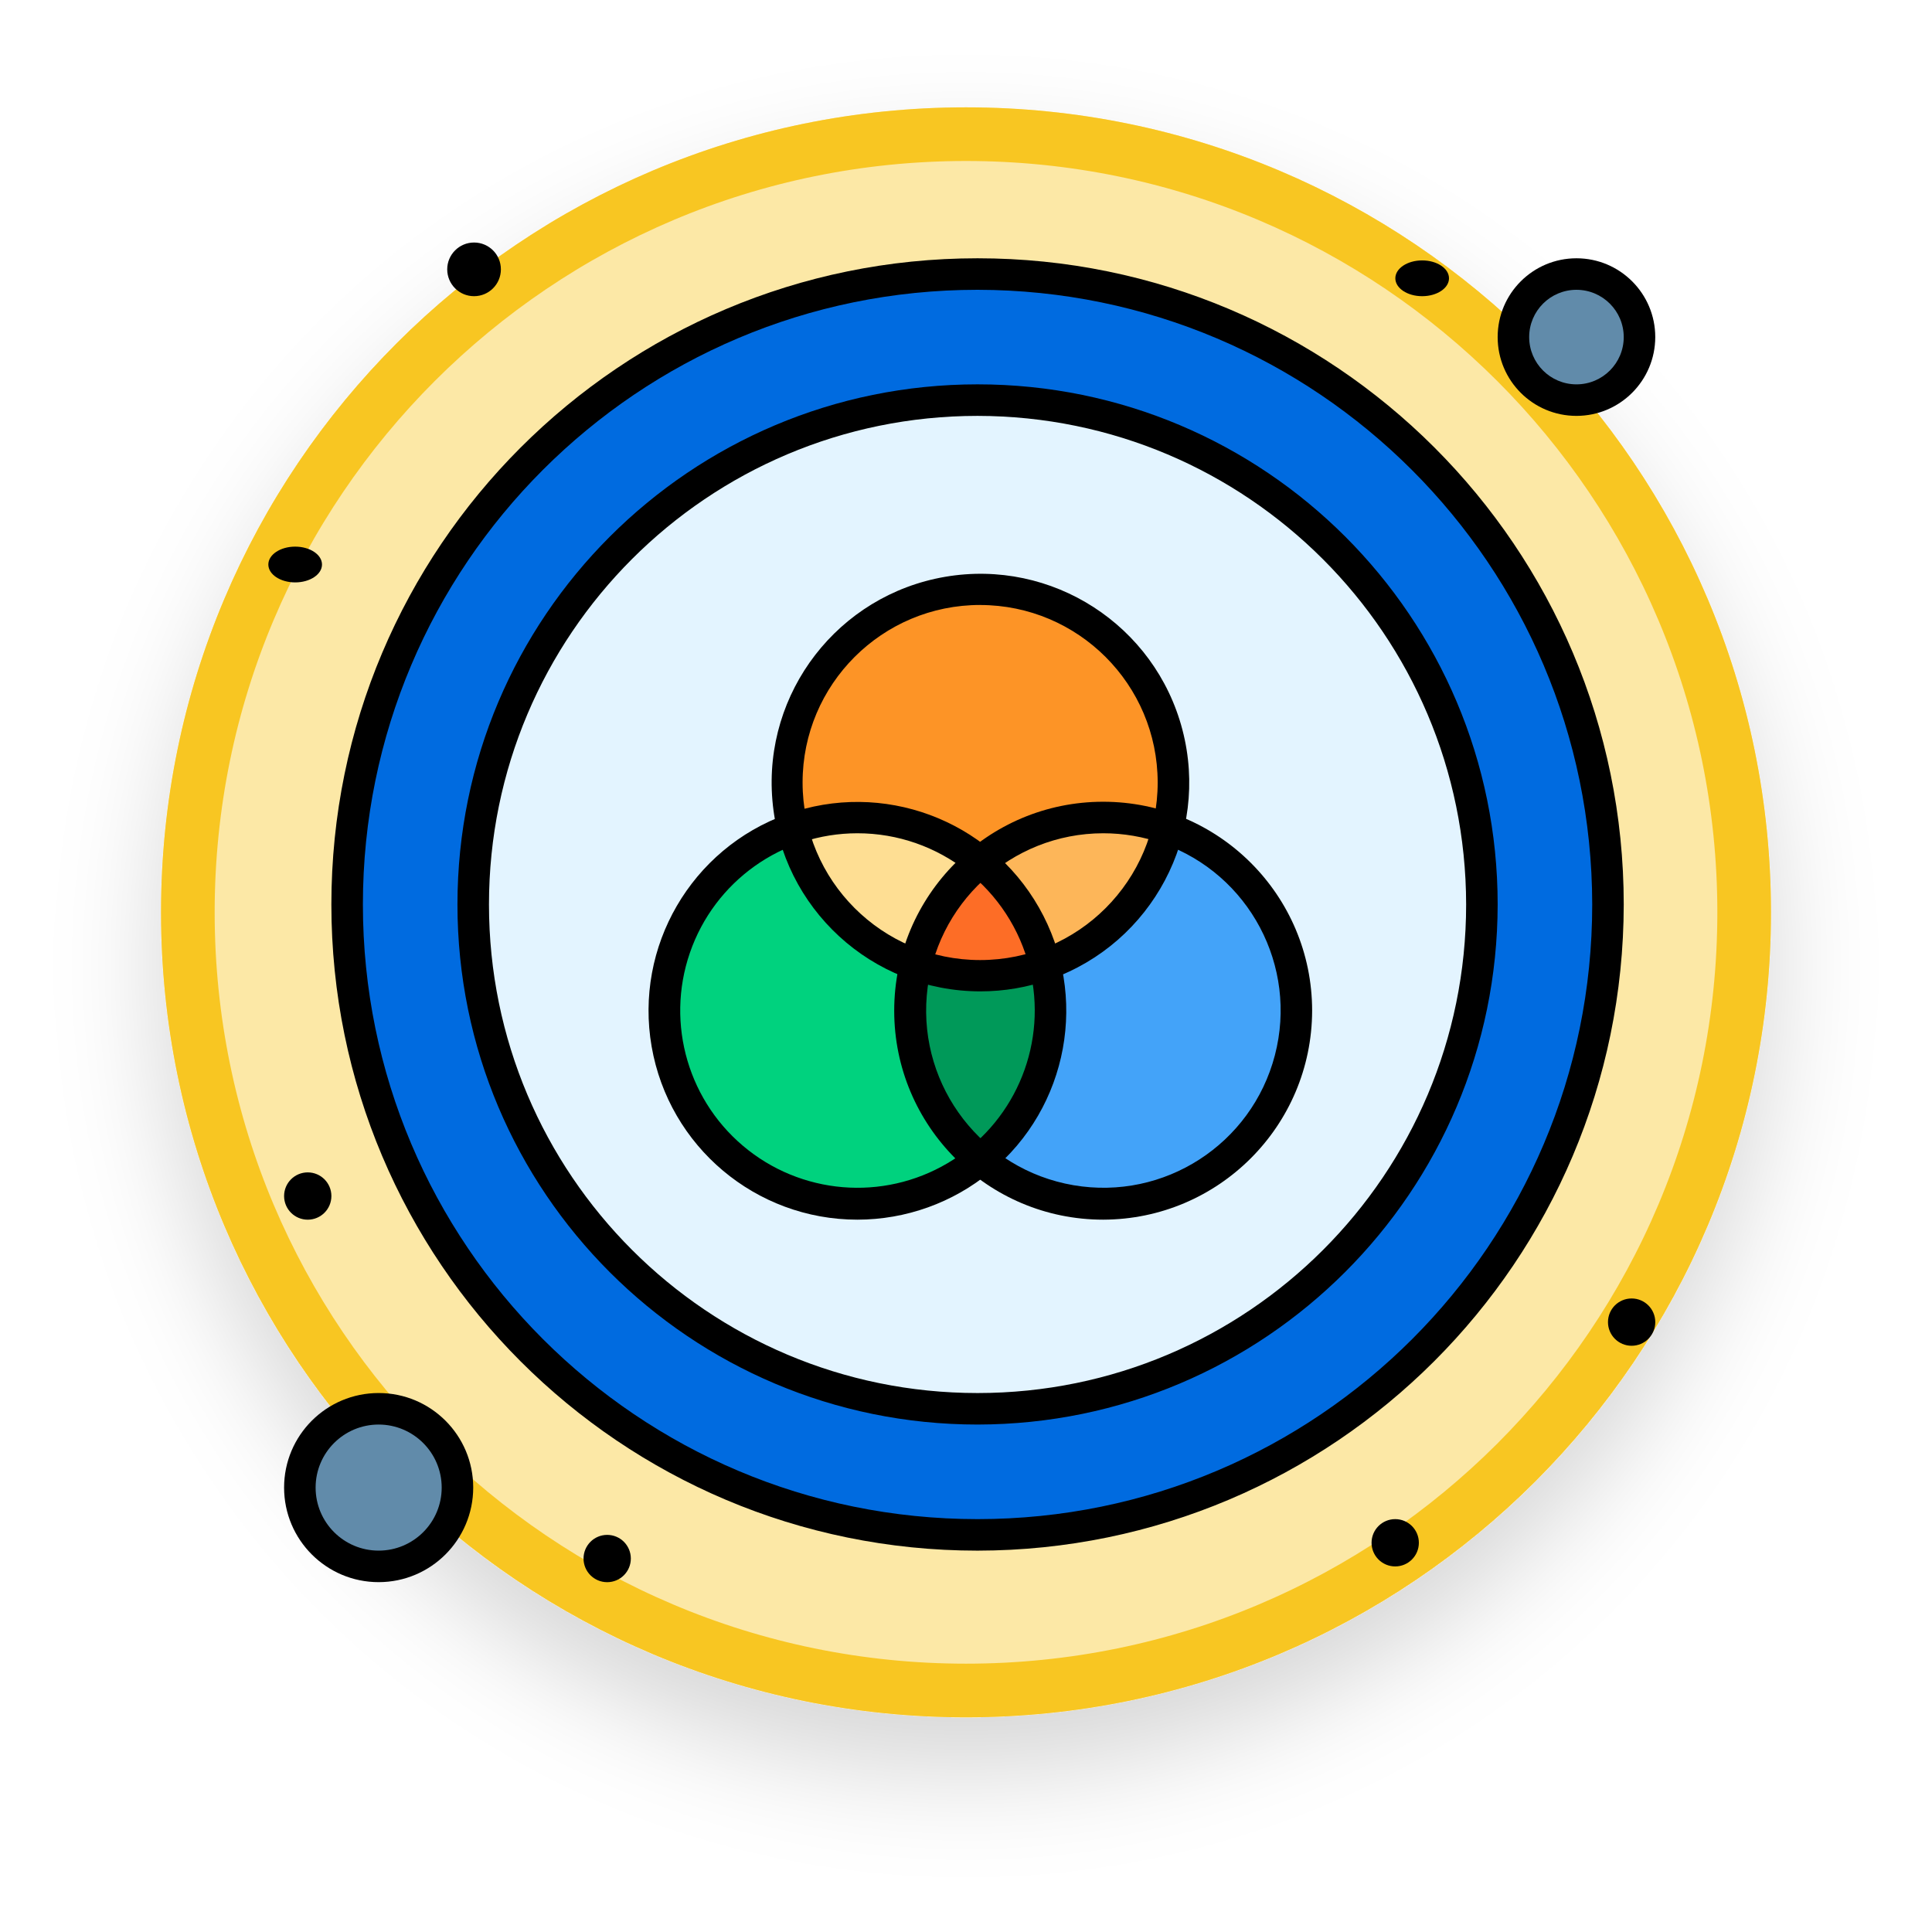
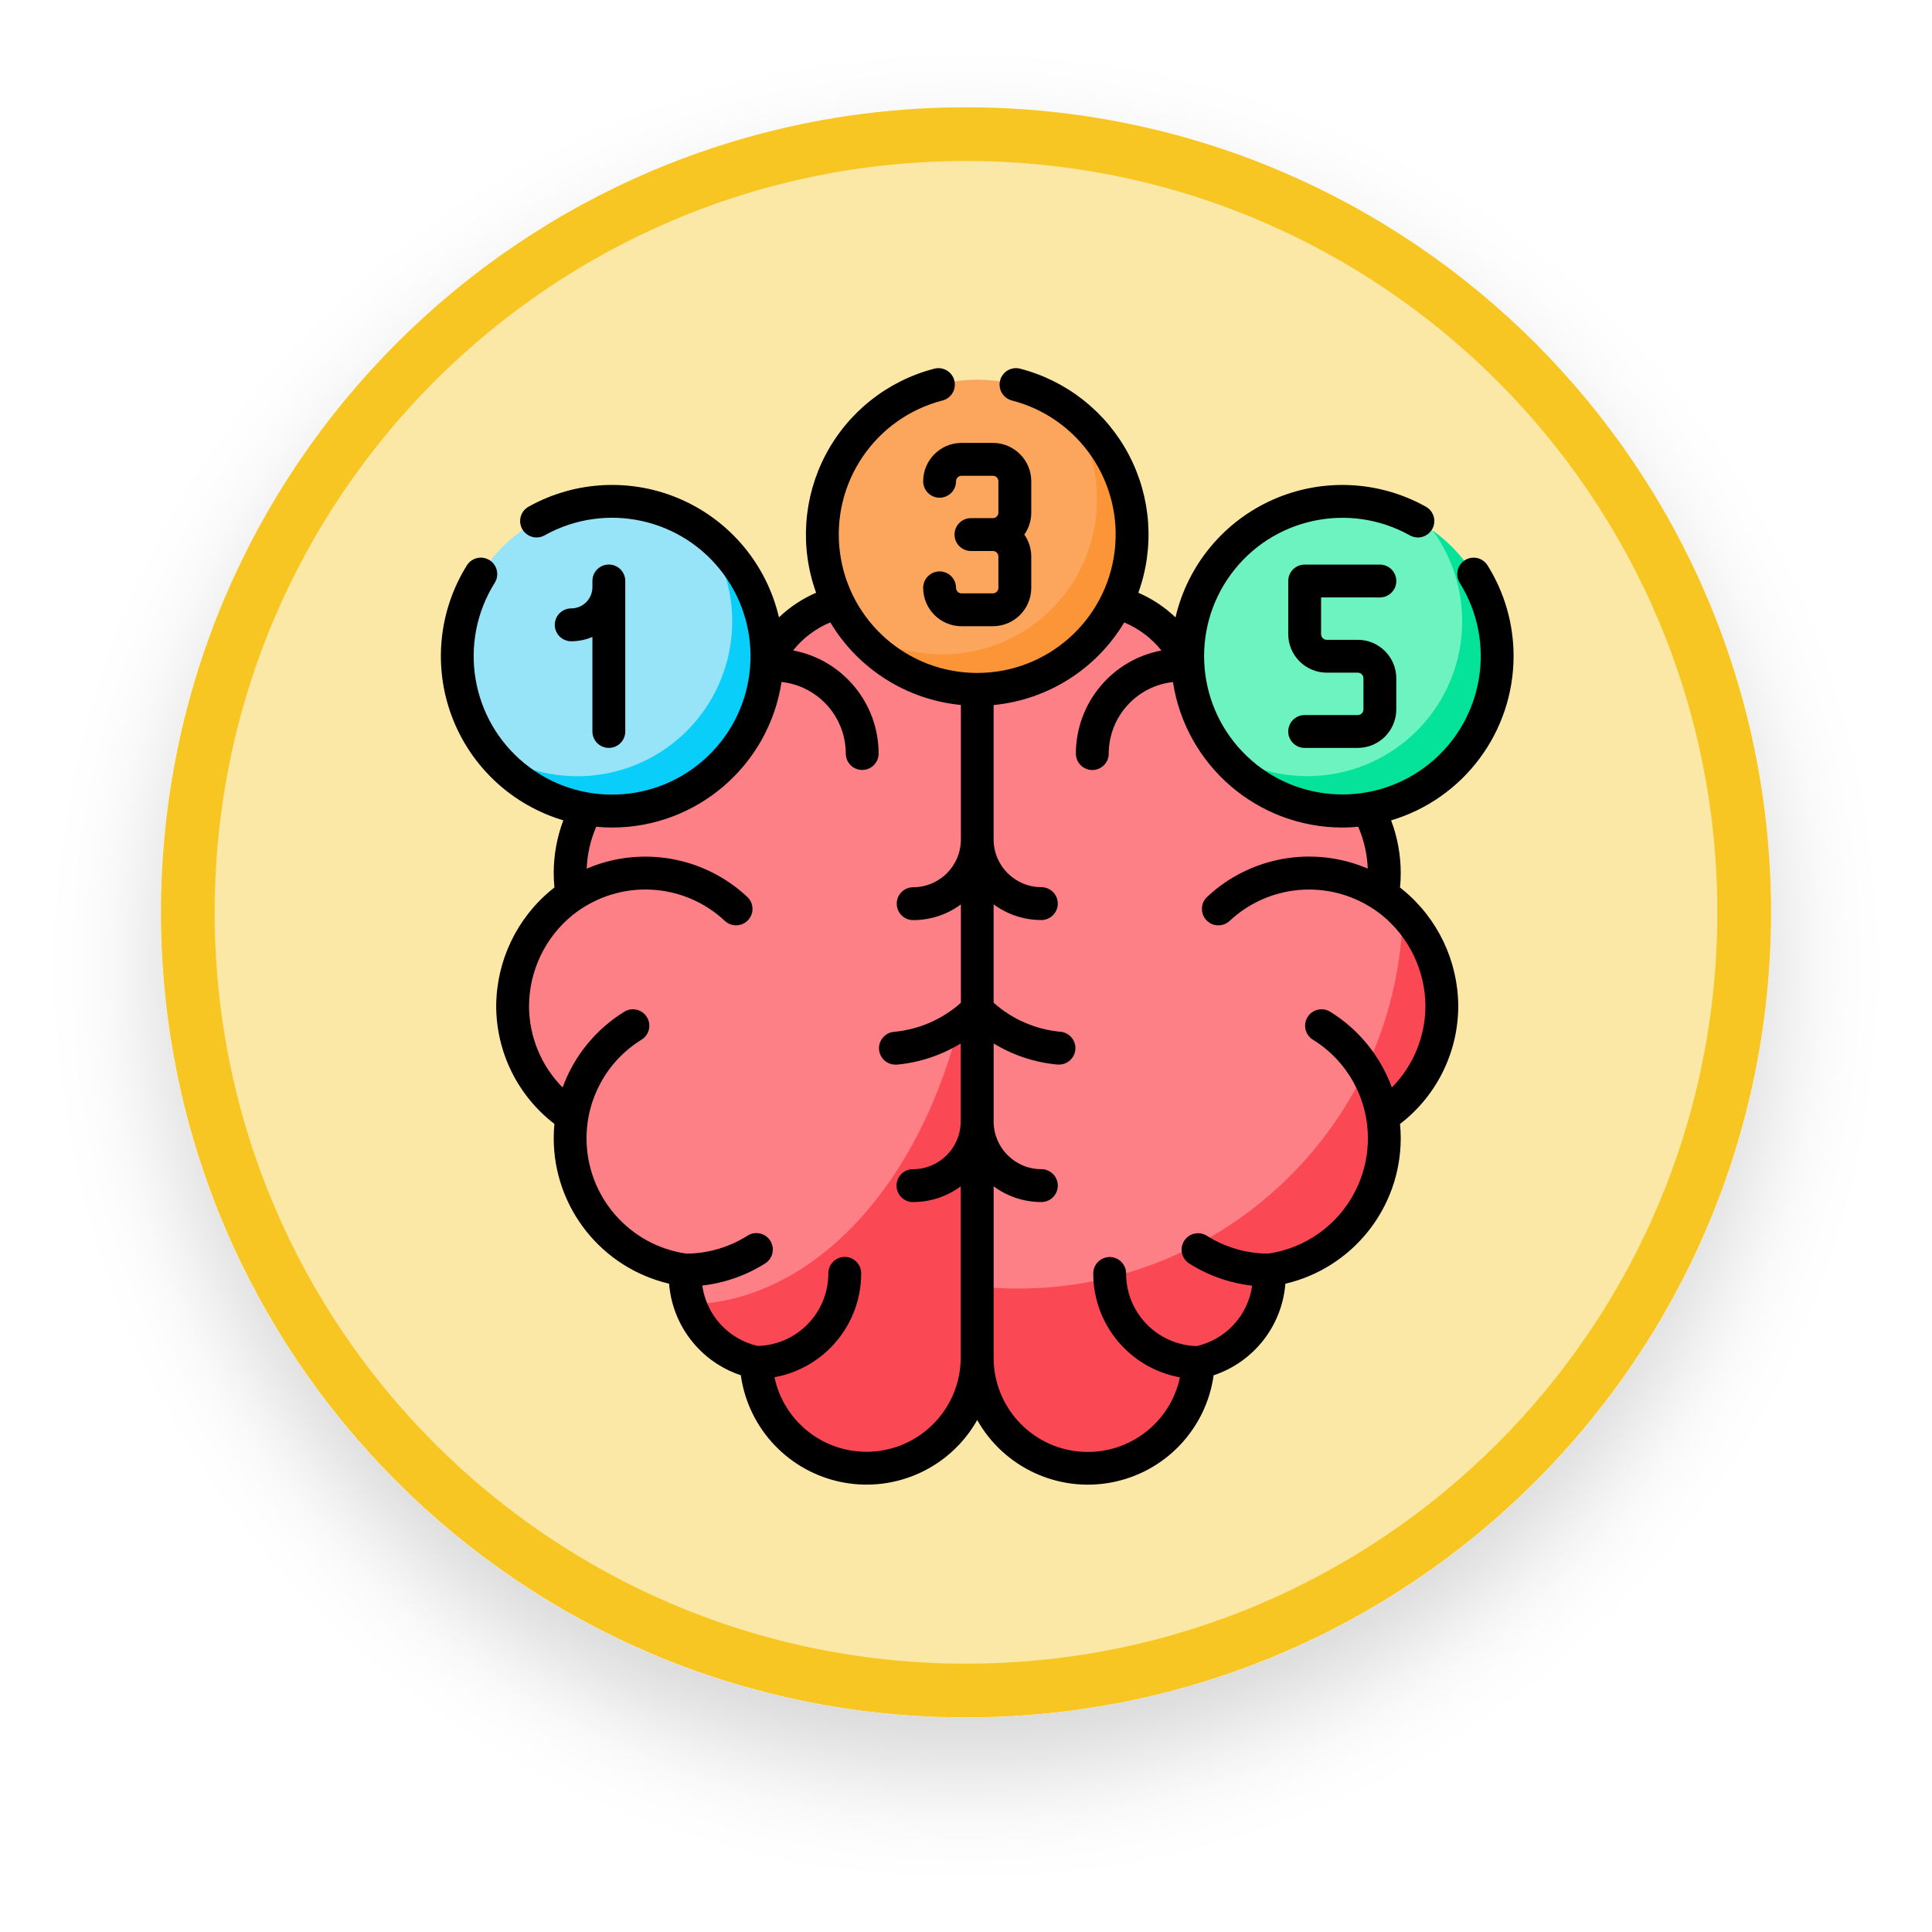
<svg xmlns="http://www.w3.org/2000/svg" width="108" height="108" viewBox="0 0 108 108">
  <defs>
    <filter id="Ellipse_11513" x="0" y="0" width="108" height="108" filterUnits="userSpaceOnUse">
      <feOffset dy="3" input="SourceAlpha" />
      <feGaussianBlur stdDeviation="3" result="blur" />
      <feFlood flood-opacity="0.161" />
      <feComposite operator="in" in2="blur" />
      <feComposite in="SourceGraphic" />
    </filter>
  </defs>
-   <g id="Group_1143498" data-name="Group 1143498" transform="translate(-326 -564)">
-     <g id="Group_1143497" data-name="Group 1143497" transform="translate(139 -593)">
+   <g id="Group_1143908" data-name="Group 1143908" transform="translate(-326 -515)">
+     <g id="Group_1143497" data-name="Group 1143497" transform="translate(139 -642)">
      <g transform="matrix(1, 0, 0, 1, 187, 1157)" filter="url(#Ellipse_11513)">
        <g id="Ellipse_11513-2" data-name="Ellipse 11513" transform="translate(9 6)" fill="#fce8a6" stroke="#f8c624" stroke-width="3">
          <circle cx="45" cy="45" r="45" stroke="none" />
          <circle cx="45" cy="45" r="43.5" fill="none" />
        </g>
      </g>
    </g>
-     <g id="_x34_0_x2C__Color_x2C__Rgb_x2C__Web" transform="translate(305 534.057)">
-       <g id="Group_1143445" data-name="Group 1143445" transform="translate(36 43.5)">
-         <path id="Path_904808" data-name="Path 904808" d="M96.241,53.5a35.241,35.241,0,1,0,35.241,35.241A35.24,35.24,0,0,0,96.241,53.5Z" transform="translate(-56.595 -51.738)" fill="#006be0" />
-         <path id="Path_904809" data-name="Path 904809" d="M129.193,93.5A28.193,28.193,0,1,1,101,121.693,28.192,28.192,0,0,1,129.193,93.5Z" transform="translate(-89.547 -84.69)" fill="#e3f4ff" />
-         <path id="Path_904810" data-name="Path 904810" d="M50.405,413.5A4.405,4.405,0,1,1,46,417.905,4.4,4.4,0,0,1,50.405,413.5Z" transform="translate(-44.238 -348.305)" fill="#618baa" />
-         <path id="Path_904811" data-name="Path 904811" d="M434.524,53.5A3.524,3.524,0,1,1,431,57.024,3.523,3.523,0,0,1,434.524,53.5Z" transform="translate(-361.399 -51.738)" fill="#618baa" />
-         <path id="Path_904812" data-name="Path 904812" d="M272.347,229.451a10.8,10.8,0,1,1-10.486,18.51,10.816,10.816,0,0,0,3.614-10.916A10.82,10.82,0,0,0,272.347,229.451Z" transform="translate(-222.063 -196.686)" fill="#43a3f9" />
-         <path id="Path_904813" data-name="Path 904813" d="M247.112,272.551a10.816,10.816,0,0,1-3.614,10.916,10.813,10.813,0,0,1-3.616-10.916,10.844,10.844,0,0,0,7.23,0Z" transform="translate(-203.7 -232.191)" fill="#009959" />
-         <path id="Path_904814" data-name="Path 904814" d="M175.315,239.629a10.782,10.782,0,0,0,3.928,8.333,10.8,10.8,0,1,1-10.488-18.51,10.823,10.823,0,0,0,6.872,7.594A10.758,10.758,0,0,0,175.315,239.629Z" transform="translate(-139.445 -196.686)" fill="#00d27e" />
-         <path id="Path_904815" data-name="Path 904815" d="M244.955,239.931a10.822,10.822,0,0,1,3.614,5.748,10.844,10.844,0,0,1-7.23,0A10.8,10.8,0,0,1,244.955,239.931Z" transform="translate(-205.157 -205.319)" fill="#fd6d26" />
-         <path id="Path_904816" data-name="Path 904816" d="M272.346,226.551a10.82,10.82,0,0,1-6.872,7.594,10.82,10.82,0,0,0-3.614-5.748,10.816,10.816,0,0,1,10.486-1.847Z" transform="translate(-222.063 -193.786)" fill="#fdb659" />
-         <path id="Path_904817" data-name="Path 904817" d="M212.827,228.4a10.8,10.8,0,0,0-3.616,5.748,10.823,10.823,0,0,1-6.872-7.594,10.818,10.818,0,0,1,10.488,1.847Z" transform="translate(-173.029 -193.785)" fill="#fede93" />
-         <path id="Path_904818" data-name="Path 904818" d="M222.167,164.3a10.761,10.761,0,0,1-.312,2.583,10.815,10.815,0,0,0-10.486,1.846,10.818,10.818,0,0,0-10.488-1.846,10.8,10.8,0,1,1,21.285-2.583Z" transform="translate(-171.572 -134.118)" fill="#fd9426" />
-         <path id="Path_904819" data-name="Path 904819" d="M462.322,378.5A1.322,1.322,0,1,1,461,379.822,1.322,1.322,0,0,1,462.322,378.5Z" transform="translate(-386.113 -319.472)" />
-         <ellipse id="Ellipse_11541" data-name="Ellipse 11541" cx="1.5" cy="1" rx="1.5" ry="1" transform="translate(63 1)" />
-         <path id="Path_904820" data-name="Path 904820" d="M387.322,448.5A1.322,1.322,0,1,1,386,449.822,1.322,1.322,0,0,1,387.322,448.5Z" transform="translate(-324.329 -377.137)" />
-         <path id="Path_904821" data-name="Path 904821" d="M137.322,453.5A1.322,1.322,0,1,1,136,454.822,1.322,1.322,0,0,1,137.322,453.5Z" transform="translate(-118.38 -381.256)" />
-         <circle id="Ellipse_11542" data-name="Ellipse 11542" cx="1.5" cy="1.5" r="1.5" transform="translate(10)" />
-         <path id="Path_904822" data-name="Path 904822" d="M42.322,338.5A1.322,1.322,0,1,1,41,339.822,1.322,1.322,0,0,1,42.322,338.5Z" transform="translate(-40.119 -286.52)" />
-         <ellipse id="Ellipse_11543" data-name="Ellipse 11543" cx="1.5" cy="1" rx="1.5" ry="1" transform="translate(0 17)" />
-         <path id="Path_904823" data-name="Path 904823" d="M125.074,146.647a29.074,29.074,0,1,1,29.074-29.074A29.107,29.107,0,0,1,125.074,146.647Zm0-56.385a27.312,27.312,0,1,0,27.312,27.312A27.343,27.343,0,0,0,125.074,90.262Z" transform="translate(-85.428 -80.571)" />
-         <path id="Path_904824" data-name="Path 904824" d="M92.122,120.744a36.122,36.122,0,1,1,36.122-36.122A36.163,36.163,0,0,1,92.122,120.744Zm0-70.482a34.36,34.36,0,1,0,34.36,34.36A34.4,34.4,0,0,0,92.122,50.262Z" transform="translate(-52.476 -47.619)" />
-         <path id="Path_904825" data-name="Path 904825" d="M430.405,57.31a4.405,4.405,0,1,1,4.405-4.405A4.41,4.41,0,0,1,430.405,57.31Zm0-7.048a2.643,2.643,0,1,0,2.643,2.643A2.646,2.646,0,0,0,430.405,50.262Z" transform="translate(-357.28 -47.619)" />
-         <path id="Path_904826" data-name="Path 904826" d="M46.286,419.072a5.286,5.286,0,1,1,5.286-5.286A5.292,5.292,0,0,1,46.286,419.072Zm0-8.81a3.524,3.524,0,1,0,3.524,3.524A3.528,3.528,0,0,0,46.286,410.262Z" transform="translate(-40.119 -344.186)" />
-         <path id="Path_904827" data-name="Path 904827" d="M168.251,244.289a11.675,11.675,0,1,1,7.433-2.669A11.694,11.694,0,0,1,168.251,244.289Zm0-21.6a9.909,9.909,0,1,0,9.631,7.545,9.914,9.914,0,0,0-9.631-7.545Z" transform="translate(-135.325 -189.666)" />
-         <path id="Path_904828" data-name="Path 904828" d="M246.25,244.29a11.681,11.681,0,1,1,11.679-11.68A11.709,11.709,0,0,1,246.25,244.29Zm0-21.6a9.908,9.908,0,1,0,3.319.569,9.943,9.943,0,0,0-3.319-.569Z" transform="translate(-199.58 -189.667)" />
-         <path id="Path_904829" data-name="Path 904829" d="M207.25,171.859a11.671,11.671,0,1,1,3.909-.671A11.65,11.65,0,0,1,207.25,171.859Zm0-21.6a9.925,9.925,0,1,0,9.917,9.919A9.93,9.93,0,0,0,207.25,150.261Z" transform="translate(-167.452 -129.998)" />
-       </g>
+     <g id="Group_1143907" data-name="Group 1143907" transform="translate(340.604 535.58)">
+       <path id="Path_978786" data-name="Path 978786" d="M68.91,148.155a6.183,6.183,0,0,1-12.361.273,4.949,4.949,0,0,1-3.965-4.849c0-.105,0-.21.011-.314a7.415,7.415,0,0,1-6.338-8.591,7.42,7.42,0,0,1,0-12.369,7.414,7.414,0,0,1,6.374-8.6,4.948,4.948,0,0,1,4.415-4.243,6.184,6.184,0,0,1,11.863,2.45v36.238Z" transform="translate(-28.887 -92.846)" fill="#fc8086" />
+       <path id="Path_978787" data-name="Path 978787" d="M124.283,256.4a4.955,4.955,0,0,0,3.7,3.239,6.183,6.183,0,0,0,12.361-.273V232.384C140.339,245.494,133.18,256.15,124.283,256.4Z" transform="translate(-100.316 -204.057)" fill="#fa4954" />
+       <path id="Path_978788" data-name="Path 978788" d="M256,148.155a6.183,6.183,0,0,0,12.361.273,4.948,4.948,0,0,0,3.965-4.849c0-.105,0-.21-.011-.314a7.415,7.415,0,0,0,6.338-8.591,7.42,7.42,0,0,0,0-12.369,7.414,7.414,0,0,0-6.375-8.6,4.948,4.948,0,0,0-4.415-4.243A6.184,6.184,0,0,0,256,111.918v36.238Z" transform="translate(-215.976 -92.846)" fill="#fc8086" />
+       <path id="Path_978789" data-name="Path 978789" d="M281.972,254.6a7.394,7.394,0,0,0-2.179-5.25,21.518,21.518,0,0,1-21.513,21.06,21.749,21.749,0,0,1-2.281-.12v3.975a6.183,6.183,0,0,0,12.361.273,4.948,4.948,0,0,0,3.965-4.849c0-.105,0-.21-.011-.314a7.414,7.414,0,0,0,6.338-8.591A7.412,7.412,0,0,0,281.972,254.6Z" transform="translate(-215.977 -218.958)" fill="#fa4954" />
+       <circle id="Ellipse_11555" data-name="Ellipse 11555" cx="8.657" cy="8.657" r="8.657" transform="translate(10.959 7.447)" fill="#97e4f9" />
+       <path id="Path_978790" data-name="Path 978790" d="M43.1,74.534A8.655,8.655,0,0,1,31.013,86.618,8.656,8.656,0,1,0,43.1,74.534Z" transform="translate(-18.416 -65.449)" fill="#0acefa" />
+       <circle id="Ellipse_11556" data-name="Ellipse 11556" cx="8.657" cy="8.657" r="8.657" transform="translate(51.773 7.447)" fill="#6df3bf" />
+       <path id="Path_978791" data-name="Path 978791" d="M377.911,74.534a8.655,8.655,0,0,1-12.084,12.084,8.656,8.656,0,1,0,12.084-12.084Z" transform="translate(-312.416 -65.449)" fill="#05e29a" />
+       <circle id="Ellipse_11557" data-name="Ellipse 11557" cx="8.657" cy="8.657" r="8.657" transform="translate(31.366 0.644)" fill="#fba65c" />
+       <path id="Path_978792" data-name="Path 978792" d="M210.5,18.732A8.655,8.655,0,0,1,198.42,30.816,8.656,8.656,0,1,0,210.5,18.732Z" transform="translate(-165.416 -16.449)" fill="#fb9538" />
+       <path id="Path_978793" data-name="Path 978793" d="M65.312,100.332a.918.918,0,0,0,.918-.918V91a.918.918,0,1,0-1.837,0v.35a1.186,1.186,0,0,1-1.184,1.184.918.918,0,1,0,0,1.837,3,3,0,0,0,1.184-.242v5.281A.918.918,0,0,0,65.312,100.332Z" transform="translate(-45.881 -79.104)" />
+       <path id="Path_978794" data-name="Path 978794" d="M70.006,16.1a9.552,9.552,0,0,0-1.455-5.076A.918.918,0,1,0,66.995,12a7.732,7.732,0,1,1-2.8-2.66.918.918,0,1,0,.9-1.6,9.577,9.577,0,0,0-13.988,6.192,7.077,7.077,0,0,0-2.077-1.377A9.577,9.577,0,0,0,42.421.029a.918.918,0,0,0-.459,1.778,7.739,7.739,0,1,1-3.878,0A.918.918,0,0,0,37.626.029a9.577,9.577,0,0,0-6.609,12.525,7.079,7.079,0,0,0-2.077,1.377A9.577,9.577,0,0,0,14.952,7.739a.918.918,0,1,0,.9,1.6,7.738,7.738,0,1,1-2.8,2.66.918.918,0,0,0-1.556-.975,9.577,9.577,0,0,0,5.39,14.253,8.356,8.356,0,0,0-.537,2.944c0,.268.013.539.04.81l-.137.108a8.457,8.457,0,0,0-3.118,6.5,8.324,8.324,0,0,0,3.255,6.609c-.026.268-.04.538-.04.811h0a8.361,8.361,0,0,0,6.449,8.12,5.886,5.886,0,0,0,4.01,5.118A7.1,7.1,0,0,0,40.023,58.8,7.1,7.1,0,0,0,53.239,56.3a5.886,5.886,0,0,0,4.01-5.118,8.361,8.361,0,0,0,6.449-8.12h0c0-.273-.014-.543-.04-.811a8.324,8.324,0,0,0,3.255-6.609,8.457,8.457,0,0,0-3.118-6.5l-.137-.108c.027-.271.04-.542.04-.81a8.356,8.356,0,0,0-.537-2.944A9.591,9.591,0,0,0,70.006,16.1ZM33.839,60.575a5.251,5.251,0,0,1-5.149-4.167A5.9,5.9,0,0,0,33.537,50.6a.918.918,0,0,0-1.837,0,4.055,4.055,0,0,1-3.946,4.06,4.038,4.038,0,0,1-3.1-3.378,8.334,8.334,0,0,0,3.515-1.236.918.918,0,0,0-.981-1.553A6.5,6.5,0,0,1,23.774,49.5a6.513,6.513,0,0,1-5.59-6.434h0a6.47,6.47,0,0,1,3.076-5.528.918.918,0,0,0-.969-1.56,8.307,8.307,0,0,0-3.445,4.233,6.486,6.486,0,0,1-1.877-4.565,6.6,6.6,0,0,1,2.436-5.074c.137-.11.286-.219.441-.323l.035-.022a6.5,6.5,0,0,1,8.034.671.918.918,0,0,0,1.255-1.341,8.338,8.338,0,0,0-8.977-1.579,6.5,6.5,0,0,1,.532-2.341c.294.027.591.043.892.043a9.59,9.59,0,0,0,9.468-8.138,4.034,4.034,0,0,1,3.59,4,.918.918,0,1,0,1.837,0,5.874,5.874,0,0,0-4.781-5.763,5.247,5.247,0,0,1,2.079-1.568,9.588,9.588,0,0,0,7.3,4.617V26.35a2.671,2.671,0,0,1-2.668,2.668.918.918,0,1,0,0,1.837,4.48,4.48,0,0,0,2.668-.878v5.5A6.509,6.509,0,0,1,35.377,37.1a.918.918,0,0,0,.083,1.833q.042,0,.085,0A8.339,8.339,0,0,0,39.1,37.75v4.361a2.671,2.671,0,0,1-2.668,2.668.918.918,0,1,0,0,1.837,4.48,4.48,0,0,0,2.668-.878V55.31a5.271,5.271,0,0,1-5.266,5.266Zm28.015-32.6a8.338,8.338,0,0,0-8.977,1.579A.918.918,0,0,0,54.132,30.9a6.5,6.5,0,0,1,8.034-.671l.035.022c.154.1.3.213.441.323a6.6,6.6,0,0,1,2.436,5.074A6.486,6.486,0,0,1,63.2,40.211a8.307,8.307,0,0,0-3.445-4.233.918.918,0,0,0-.969,1.56,6.47,6.47,0,0,1,3.076,5.528h0a6.513,6.513,0,0,1-5.59,6.434A6.505,6.505,0,0,1,52.858,48.5a.918.918,0,1,0-.981,1.553,8.336,8.336,0,0,0,3.515,1.236,4.038,4.038,0,0,1-3.1,3.378,4.055,4.055,0,0,1-3.946-4.06.918.918,0,0,0-1.837,0,5.9,5.9,0,0,0,4.847,5.807,5.265,5.265,0,0,1-10.415-1.1V45.737a4.48,4.48,0,0,0,2.668.878.918.918,0,1,0,0-1.837,2.671,2.671,0,0,1-2.668-2.668V37.75A8.338,8.338,0,0,0,44.5,38.929c.029,0,.057,0,.085,0a.918.918,0,0,0,.083-1.833,6.508,6.508,0,0,1-3.728-1.624v-5.5a4.48,4.48,0,0,0,2.668.878.918.918,0,0,0,0-1.837,2.671,2.671,0,0,1-2.668-2.668V18.832a9.587,9.587,0,0,0,7.3-4.617,5.246,5.246,0,0,1,2.079,1.568,5.874,5.874,0,0,0-4.781,5.763.918.918,0,1,0,1.837,0,4.034,4.034,0,0,1,3.59-4A9.59,9.59,0,0,0,60.43,25.68c.3,0,.6-.016.892-.043a6.5,6.5,0,0,1,.532,2.342Z" transform="translate(0 0)" />
+       <path id="Path_978795" data-name="Path 978795" d="M403.749,91.922a.918.918,0,0,0,0-1.837h-4.205a.918.918,0,0,0-.918.918v2.968a2.158,2.158,0,0,0,2.155,2.155h1.731a.319.319,0,0,1,.319.319v1.732a.319.319,0,0,1-.319.319h-2.968a.918.918,0,0,0,0,1.837h2.968a2.158,2.158,0,0,0,2.155-2.155V96.445a2.157,2.157,0,0,0-2.155-2.155h-1.731a.319.319,0,0,1-.319-.319v-2.05Z" transform="translate(-341.217 -79.104)" />
+       <path id="Path_978796" data-name="Path 978796" d="M231.219,36.429a.918.918,0,1,0,1.837,0,.309.309,0,0,1,.308-.308h1.752a.309.309,0,0,1,.308.308v1.752a.309.309,0,0,1-.308.308h-1.226a.918.918,0,1,0,0,1.837h1.226a.309.309,0,0,1,.308.308v1.752a.309.309,0,0,1-.308.308h-1.752a.309.309,0,0,1-.308-.308.918.918,0,1,0-1.837,0,2.147,2.147,0,0,0,2.145,2.145h1.752a2.147,2.147,0,0,0,2.145-2.145V40.634a2.131,2.131,0,0,0-.388-1.226,2.131,2.131,0,0,0,.388-1.226V36.429a2.147,2.147,0,0,0-2.145-2.145h-1.752A2.147,2.147,0,0,0,231.219,36.429Z" transform="translate(-194.217 -30.105)" />
    </g>
  </g>
</svg>
